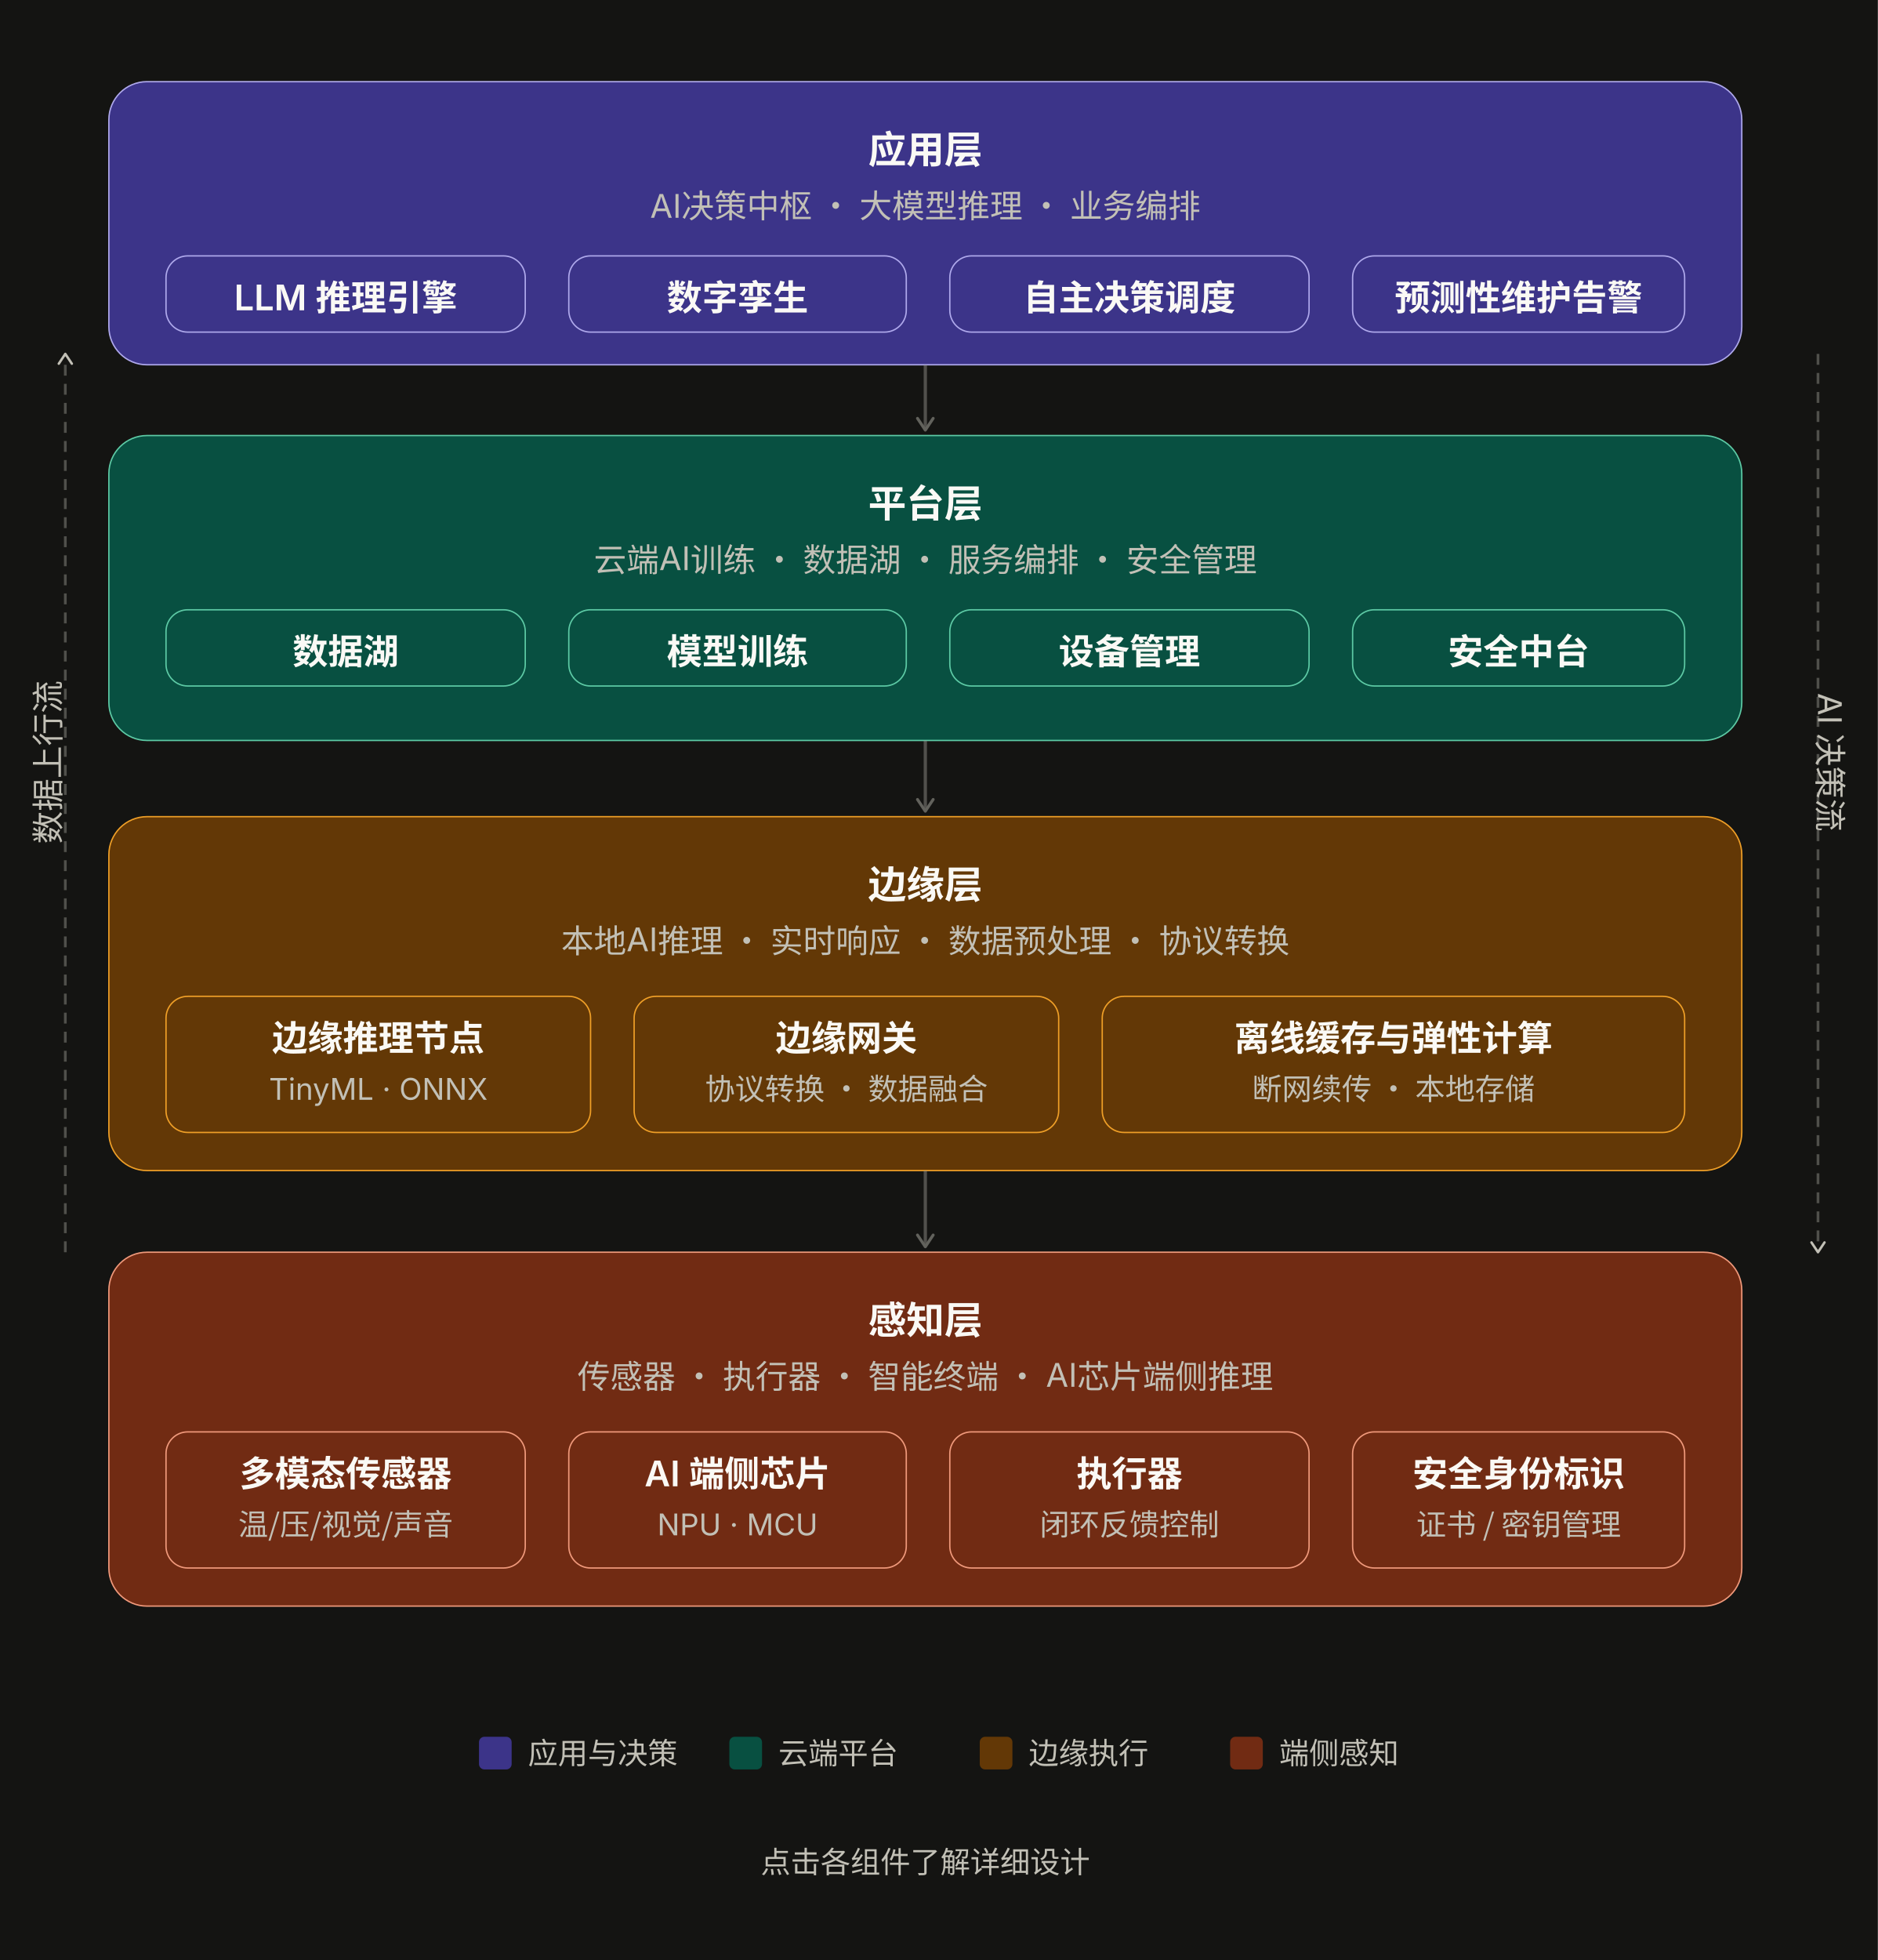
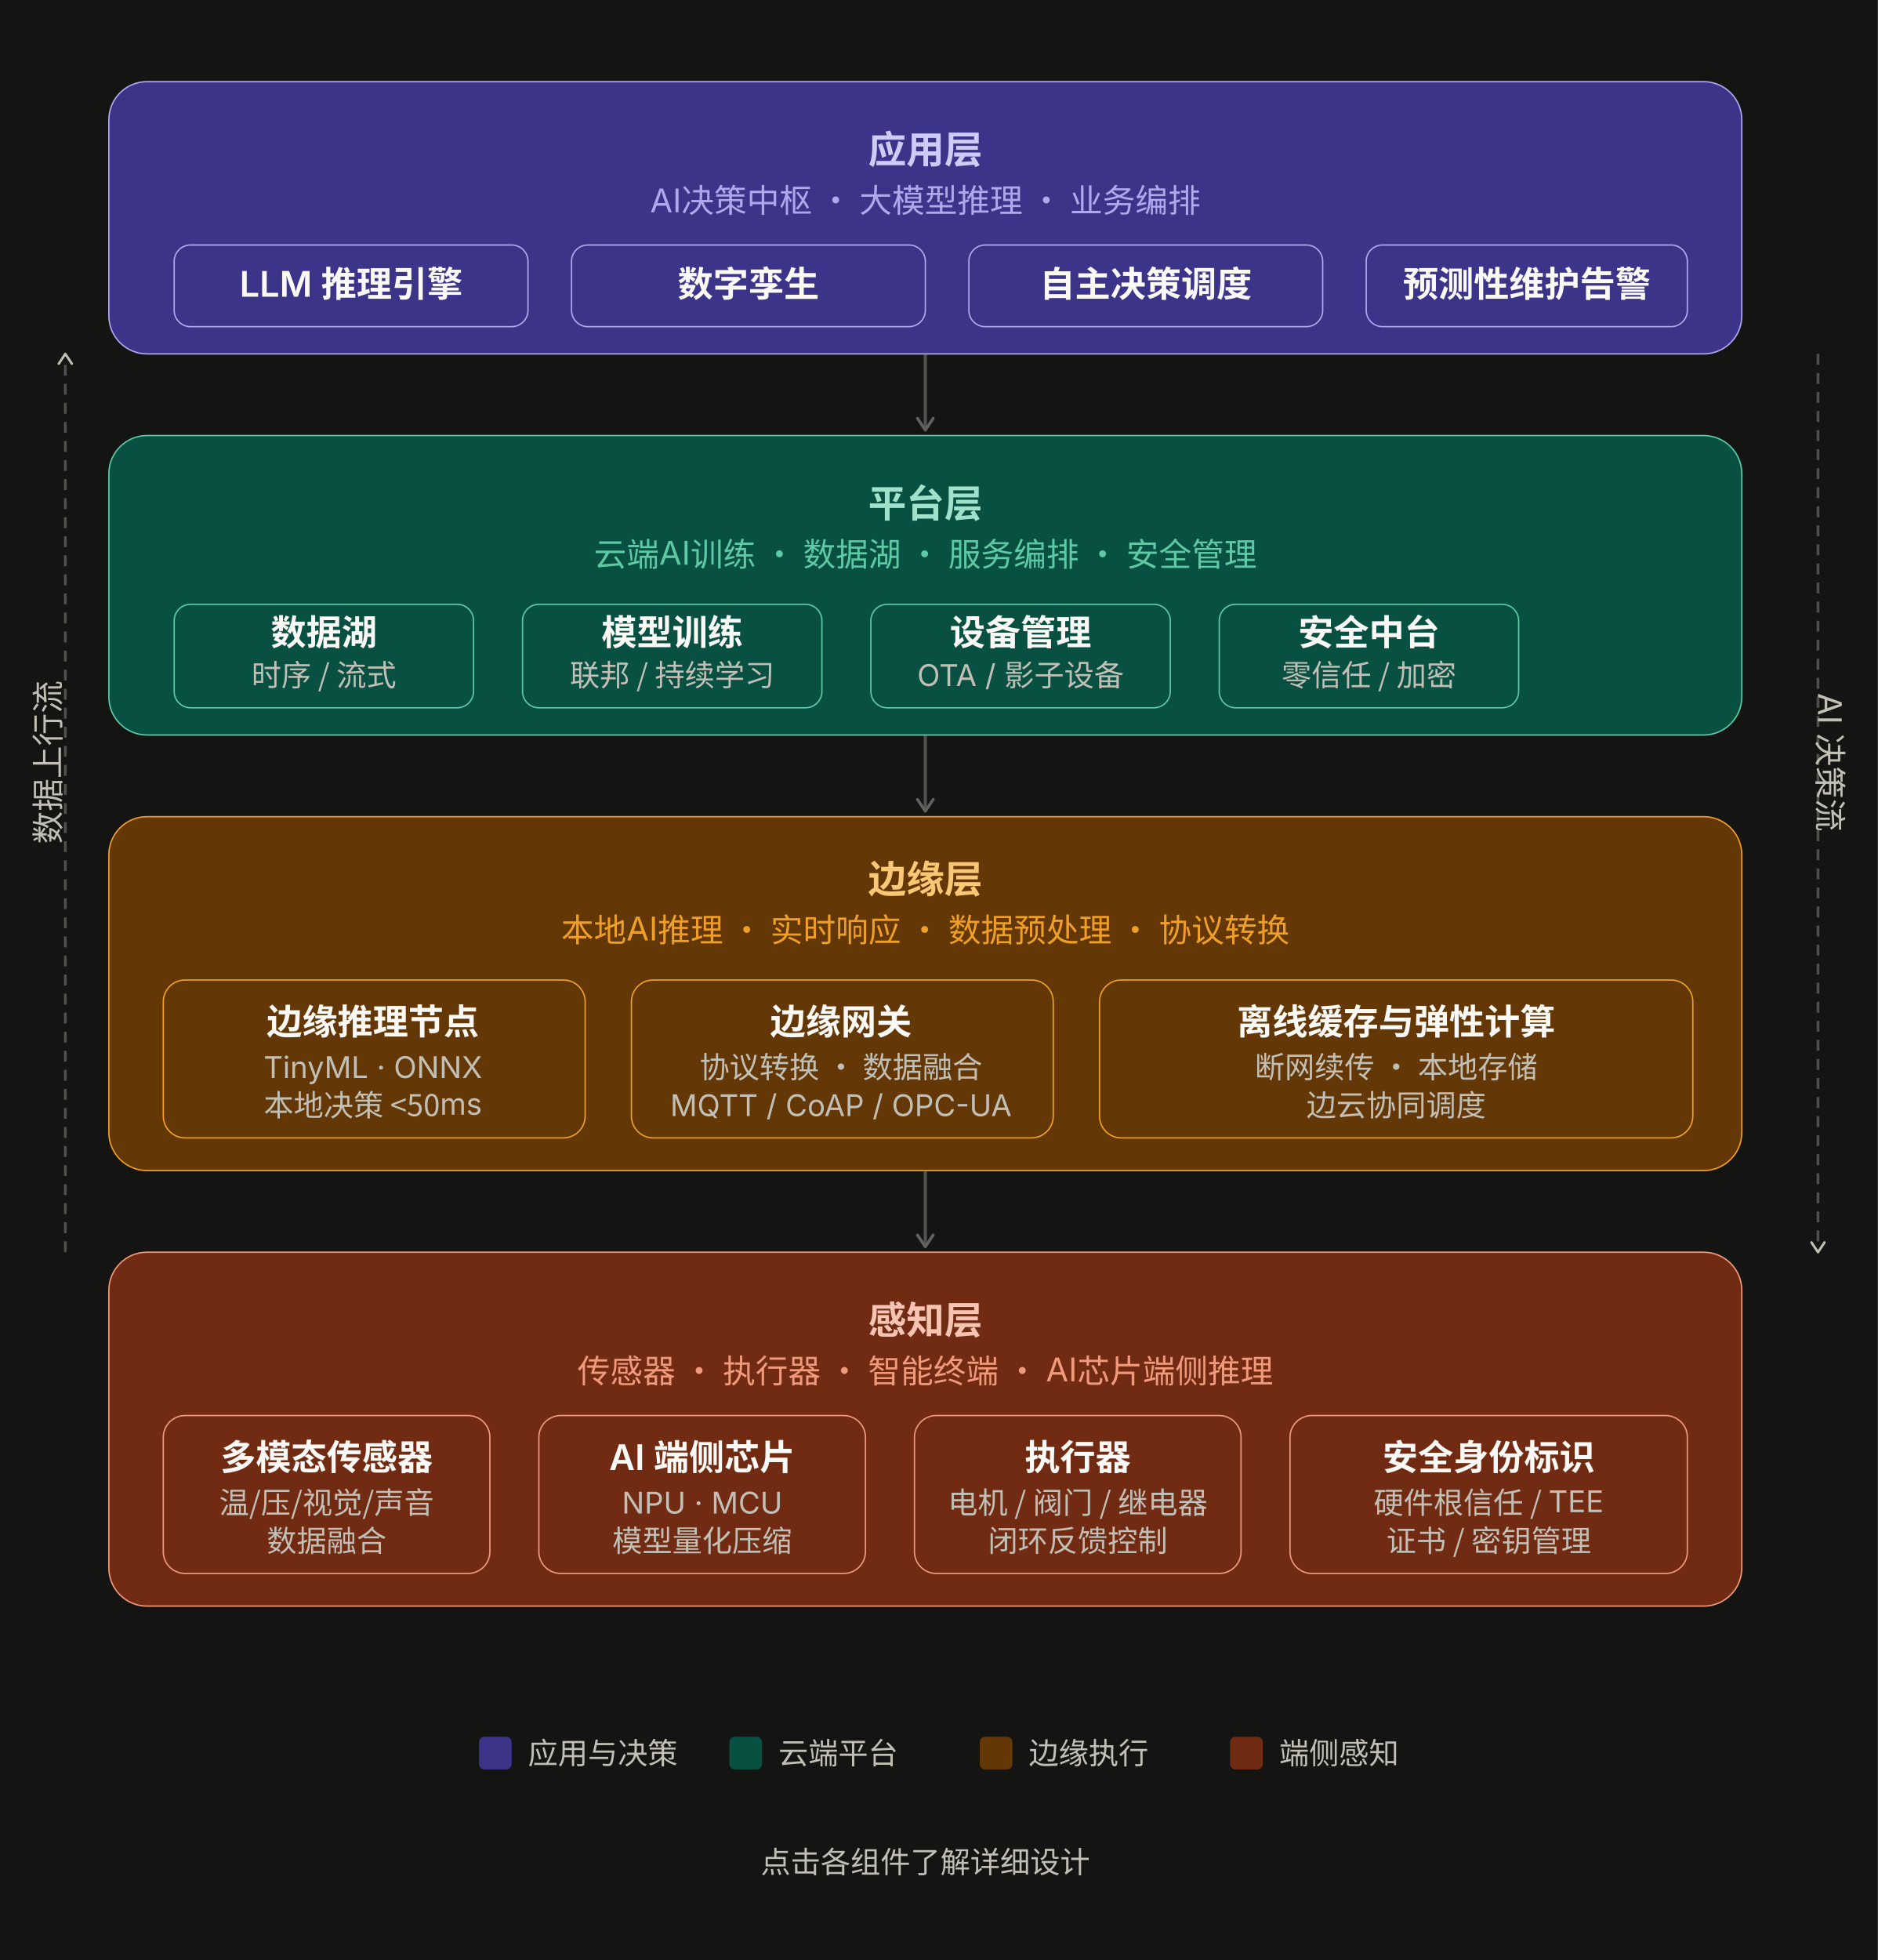
<svg xmlns="http://www.w3.org/2000/svg" class="svgflow" data-svgflow-id="dark-layered-architecture" width="100%" viewBox="0 0 690 720" role="img" xml:lang="zh-CN" lang="zh-CN" dir="ltr">
  <defs>
    <marker id="svgflow-dark-layered-architecture-arrow" viewBox="0 0 10 10" refX="8" refY="5" markerWidth="6" markerHeight="6" orient="auto-start-reverse">
      <path d="M2 1L8 5L2 9" fill="none" stroke="#c2c0b6" stroke-width="1.5" stroke-linecap="round" stroke-linejoin="round" />
    </marker>
  </defs>
  <style>
    .bg{fill:rgb(20,20,18)}.layer-title{font:600 14px system-ui,-apple-system,"Segoe UI",sans-serif;fill:rgb(250,249,245)}.layer-sub{font:400 12px system-ui,-apple-system,"Segoe UI",sans-serif;fill:rgb(194,192,182)}.chip-title{font:600 13px system-ui,-apple-system,"Segoe UI",sans-serif;fill:rgb(250,249,245)}.chip-sub{font:400 11px system-ui,-apple-system,"Segoe UI",sans-serif;fill:rgb(194,192,182)}.rail{font:400 12px system-ui,-apple-system,"Segoe UI",sans-serif;fill:rgb(194,192,182)}.legend{font:500 11px system-ui,-apple-system,"Segoe UI",sans-serif;fill:rgb(194,192,182)}.flow{fill:none;stroke:#9c9a92;stroke-width:1.2;opacity:.45}.soft{fill:none;stroke:rgba(222, 220, 209, 0.3);stroke-width:1;stroke-dasharray:4 3}
  </style>
  <rect class="bg" x="0" y="0" width="690" height="720" />
-   <rect x="40" y="30" width="600" height="104" rx="14" fill="rgb(60, 52, 137)" stroke="rgb(175, 169, 236)" stroke-width="0.5" />
-   <text class="layer-title" x="340" y="60" text-anchor="middle">应用层</text>
-   <text class="layer-sub" x="340" y="80" text-anchor="middle">AI决策中枢 · 大模型推理 · 业务编排</text>
+   <rect x="40" y="30" width="600" height="100" rx="14" fill="rgb(60, 52, 137)" stroke="rgb(175, 169, 236)" stroke-width="0.5" />
+   <text class="layer-title" x="340" y="60" text-anchor="middle" style="fill:rgb(206, 203, 246)">应用层</text>
+   <text class="layer-sub" x="340" y="78" text-anchor="middle" style="fill:rgb(175, 169, 236)">AI决策中枢 · 大模型推理 · 业务编排</text>
  <g role="button" tabindex="0" aria-label="LLM 推理引擎">
-     <rect x="61" y="94" width="132" height="28" rx="8" fill="rgb(60, 52, 137)" stroke="rgb(175, 169, 236)" stroke-width="0.5" />
-     <text class="chip-title" x="127" y="114" text-anchor="middle">LLM 推理引擎</text>
+     <rect x="64" y="90" width="130" height="30" rx="6" fill="rgb(60, 52, 137)" stroke="rgb(175, 169, 236)" stroke-width="0.5" />
+     <text class="chip-title" x="129" y="109" text-anchor="middle">LLM 推理引擎</text>
  </g>
  <g role="button" tabindex="0" aria-label="数字孪生">
-     <rect x="209" y="94" width="124" height="28" rx="8" fill="rgb(60, 52, 137)" stroke="rgb(175, 169, 236)" stroke-width="0.5" />
-     <text class="chip-title" x="271" y="114" text-anchor="middle">数字孪生</text>
+     <rect x="210" y="90" width="130" height="30" rx="6" fill="rgb(60, 52, 137)" stroke="rgb(175, 169, 236)" stroke-width="0.5" />
+     <text class="chip-title" x="275" y="109" text-anchor="middle">数字孪生</text>
  </g>
-   <rect x="349" y="94" width="132" height="28" rx="8" fill="rgb(60, 52, 137)" stroke="rgb(175, 169, 236)" stroke-width="0.5" />
-   <text class="chip-title" x="415" y="114" text-anchor="middle">自主决策调度</text>
-   <rect x="497" y="94" width="122" height="28" rx="8" fill="rgb(60, 52, 137)" stroke="rgb(175, 169, 236)" stroke-width="0.5" />
-   <text class="chip-title" x="558" y="114" text-anchor="middle">预测性维护告警</text>
-   <path class="flow" d="M340 134L340 158" marker-end="url(#svgflow-dark-layered-architecture-arrow)" />
-   <rect x="40" y="160" width="600" height="112" rx="14" fill="rgb(8, 80, 65)" stroke="rgb(93, 202, 165)" stroke-width="0.5" />
-   <text class="layer-title" x="340" y="190" text-anchor="middle">平台层</text>
-   <text class="layer-sub" x="340" y="210" text-anchor="middle">云端AI训练 · 数据湖 · 服务编排 · 安全管理</text>
-   <rect x="61" y="224" width="132" height="28" rx="8" fill="rgb(8, 80, 65)" stroke="rgb(93, 202, 165)" stroke-width="0.5" />
-   <text class="chip-title" x="127" y="244" text-anchor="middle">数据湖</text>
-   <rect x="209" y="224" width="124" height="28" rx="8" fill="rgb(8, 80, 65)" stroke="rgb(93, 202, 165)" stroke-width="0.5" />
-   <text class="chip-title" x="271" y="244" text-anchor="middle">模型训练</text>
-   <rect x="349" y="224" width="132" height="28" rx="8" fill="rgb(8, 80, 65)" stroke="rgb(93, 202, 165)" stroke-width="0.5" />
-   <text class="chip-title" x="415" y="244" text-anchor="middle">设备管理</text>
-   <rect x="497" y="224" width="122" height="28" rx="8" fill="rgb(8, 80, 65)" stroke="rgb(93, 202, 165)" stroke-width="0.5" />
-   <text class="chip-title" x="558" y="244" text-anchor="middle">安全中台</text>
-   <path class="flow" d="M340 272L340 298" marker-end="url(#svgflow-dark-layered-architecture-arrow)" />
+   <g role="button" tabindex="0" aria-label="自主决策调度">
+     <rect x="356" y="90" width="130" height="30" rx="6" fill="rgb(60, 52, 137)" stroke="rgb(175, 169, 236)" stroke-width="0.5" />
+     <text class="chip-title" x="421" y="109" text-anchor="middle">自主决策调度</text>
+   </g>
+   <g role="button" tabindex="0" aria-label="预测性维护告警">
+     <rect x="502" y="90" width="118" height="30" rx="6" fill="rgb(60, 52, 137)" stroke="rgb(175, 169, 236)" stroke-width="0.5" />
+     <text class="chip-title" x="561" y="109" text-anchor="middle">预测性维护告警</text>
+   </g>
+   <path class="flow" d="M340 130L340 158" marker-end="url(#svgflow-dark-layered-architecture-arrow)" />
+   <rect x="40" y="160" width="600" height="110" rx="14" fill="rgb(8, 80, 65)" stroke="rgb(93, 202, 165)" stroke-width="0.5" />
+   <text class="layer-title" x="340" y="190" text-anchor="middle" style="fill:rgb(159, 225, 203)">平台层</text>
+   <text class="layer-sub" x="340" y="208" text-anchor="middle" style="fill:rgb(93, 202, 165)">云端AI训练 · 数据湖 · 服务编排 · 安全管理</text>
+   <g role="button" tabindex="0" aria-label="数据湖">
+     <rect x="64" y="222" width="110" height="38" rx="6" fill="rgb(8, 80, 65)" stroke="rgb(93, 202, 165)" stroke-width="0.5" />
+     <text class="chip-title" x="119" y="237" text-anchor="middle">数据湖</text>
+     <text class="chip-sub" x="119" y="252" text-anchor="middle">时序 / 流式</text>
+   </g>
+   <g role="button" tabindex="0" aria-label="模型训练">
+     <rect x="192" y="222" width="110" height="38" rx="6" fill="rgb(8, 80, 65)" stroke="rgb(93, 202, 165)" stroke-width="0.5" />
+     <text class="chip-title" x="247" y="237" text-anchor="middle">模型训练</text>
+     <text class="chip-sub" x="247" y="252" text-anchor="middle">联邦 / 持续学习</text>
+   </g>
+   <g role="button" tabindex="0" aria-label="设备管理">
+     <rect x="320" y="222" width="110" height="38" rx="6" fill="rgb(8, 80, 65)" stroke="rgb(93, 202, 165)" stroke-width="0.5" />
+     <text class="chip-title" x="375" y="237" text-anchor="middle">设备管理</text>
+     <text class="chip-sub" x="375" y="252" text-anchor="middle">OTA / 影子设备</text>
+   </g>
+   <g role="button" tabindex="0" aria-label="安全中台">
+     <rect x="448" y="222" width="110" height="38" rx="6" fill="rgb(8, 80, 65)" stroke="rgb(93, 202, 165)" stroke-width="0.5" />
+     <text class="chip-title" x="503" y="237" text-anchor="middle">安全中台</text>
+     <text class="chip-sub" x="503" y="252" text-anchor="middle">零信任 / 加密</text>
+   </g>
+   <path class="flow" d="M340 270L340 298" marker-end="url(#svgflow-dark-layered-architecture-arrow)" />
  <rect x="40" y="300" width="600" height="130" rx="14" fill="rgb(99, 56, 6)" stroke="rgb(239, 159, 39)" stroke-width="0.5" />
-   <text class="layer-title" x="340" y="330" text-anchor="middle">边缘层</text>
-   <text class="layer-sub" x="340" y="350" text-anchor="middle">本地AI推理 · 实时响应 · 数据预处理 · 协议转换</text>
+   <text class="layer-title" x="340" y="328" text-anchor="middle" style="fill:rgb(250, 199, 117)">边缘层</text>
+   <text class="layer-sub" x="340" y="346" text-anchor="middle" style="fill:rgb(239, 159, 39)">本地AI推理 · 实时响应 · 数据预处理 · 协议转换</text>
  <g role="button" tabindex="0" aria-label="边缘推理节点">
-     <rect x="61" y="366" width="156" height="50" rx="8" fill="rgb(99, 56, 6)" stroke="rgb(239, 159, 39)" stroke-width="0.5" />
-     <text class="chip-title" x="139" y="386" text-anchor="middle">边缘推理节点</text>
-     <text class="chip-sub" x="139" y="404" text-anchor="middle">TinyML · ONNX</text>
+     <rect x="60" y="360" width="155" height="58" rx="8" fill="rgb(99, 56, 6)" stroke="rgb(239, 159, 39)" stroke-width="0.5" />
+     <text class="chip-title" x="137" y="380" text-anchor="middle">边缘推理节点</text>
+     <text class="chip-sub" x="137" y="396" text-anchor="middle">TinyML · ONNX</text>
+     <text class="chip-sub" x="137" y="410" text-anchor="middle">本地决策 &lt;50ms</text>
  </g>
-   <rect x="233" y="366" width="156" height="50" rx="8" fill="rgb(99, 56, 6)" stroke="rgb(239, 159, 39)" stroke-width="0.5" />
-   <text class="chip-title" x="311" y="386" text-anchor="middle">边缘网关</text>
-   <text class="chip-sub" x="311" y="404" text-anchor="middle">协议转换 · 数据融合</text>
-   <rect x="405" y="366" width="214" height="50" rx="8" fill="rgb(99, 56, 6)" stroke="rgb(239, 159, 39)" stroke-width="0.5" />
-   <text class="chip-title" x="512" y="386" text-anchor="middle">离线缓存与弹性计算</text>
-   <text class="chip-sub" x="512" y="404" text-anchor="middle">断网续传 · 本地存储</text>
+   <g role="button" tabindex="0" aria-label="边缘网关">
+     <rect x="232" y="360" width="155" height="58" rx="8" fill="rgb(99, 56, 6)" stroke="rgb(239, 159, 39)" stroke-width="0.5" />
+     <text class="chip-title" x="309" y="380" text-anchor="middle">边缘网关</text>
+     <text class="chip-sub" x="309" y="396" text-anchor="middle">协议转换 · 数据融合</text>
+     <text class="chip-sub" x="309" y="410" text-anchor="middle">MQTT / CoAP / OPC-UA</text>
+   </g>
+   <g role="button" tabindex="0" aria-label="离线缓存与弹性计算">
+     <rect x="404" y="360" width="218" height="58" rx="8" fill="rgb(99, 56, 6)" stroke="rgb(239, 159, 39)" stroke-width="0.5" />
+     <text class="chip-title" x="513" y="380" text-anchor="middle">离线缓存与弹性计算</text>
+     <text class="chip-sub" x="513" y="396" text-anchor="middle">断网续传 · 本地存储</text>
+     <text class="chip-sub" x="513" y="410" text-anchor="middle">边云协同调度</text>
+   </g>
  <path class="flow" d="M340 430L340 458" marker-end="url(#svgflow-dark-layered-architecture-arrow)" />
  <rect x="40" y="460" width="600" height="130" rx="14" fill="rgb(113, 43, 19)" stroke="rgb(240, 153, 123)" stroke-width="0.5" />
-   <text class="layer-title" x="340" y="490" text-anchor="middle">感知层</text>
-   <text class="layer-sub" x="340" y="510" text-anchor="middle">传感器 · 执行器 · 智能终端 · AI芯片端侧推理</text>
-   <rect x="61" y="526" width="132" height="50" rx="8" fill="rgb(113, 43, 19)" stroke="rgb(240, 153, 123)" stroke-width="0.5" />
-   <text class="chip-title" x="127" y="546" text-anchor="middle">多模态传感器</text>
-   <text class="chip-sub" x="127" y="564" text-anchor="middle">温/压/视觉/声音</text>
-   <rect x="209" y="526" width="124" height="50" rx="8" fill="rgb(113, 43, 19)" stroke="rgb(240, 153, 123)" stroke-width="0.5" />
-   <text class="chip-title" x="271" y="546" text-anchor="middle">AI 端侧芯片</text>
-   <text class="chip-sub" x="271" y="564" text-anchor="middle">NPU · MCU</text>
-   <rect x="349" y="526" width="132" height="50" rx="8" fill="rgb(113, 43, 19)" stroke="rgb(240, 153, 123)" stroke-width="0.5" />
-   <text class="chip-title" x="415" y="546" text-anchor="middle">执行器</text>
-   <text class="chip-sub" x="415" y="564" text-anchor="middle">闭环反馈控制</text>
+   <text class="layer-title" x="340" y="490" text-anchor="middle" style="fill:rgb(245, 196, 179)">感知层</text>
+   <text class="layer-sub" x="340" y="508" text-anchor="middle" style="fill:rgb(240, 153, 123)">传感器 · 执行器 · 智能终端 · AI芯片端侧推理</text>
+   <g role="button" tabindex="0" aria-label="多模态传感器">
+     <rect x="60" y="520" width="120" height="58" rx="8" fill="rgb(113, 43, 19)" stroke="rgb(240, 153, 123)" stroke-width="0.5" />
+     <text class="chip-title" x="120" y="540" text-anchor="middle">多模态传感器</text>
+     <text class="chip-sub" x="120" y="556" text-anchor="middle">温/压/视觉/声音</text>
+     <text class="chip-sub" x="120" y="570" text-anchor="middle">数据融合</text>
+   </g>
+   <g role="button" tabindex="0" aria-label="AI 端侧芯片">
+     <rect x="198" y="520" width="120" height="58" rx="8" fill="rgb(113, 43, 19)" stroke="rgb(240, 153, 123)" stroke-width="0.5" />
+     <text class="chip-title" x="258" y="540" text-anchor="middle">AI 端侧芯片</text>
+     <text class="chip-sub" x="258" y="556" text-anchor="middle">NPU · MCU</text>
+     <text class="chip-sub" x="258" y="570" text-anchor="middle">模型量化压缩</text>
+   </g>
+   <g role="button" tabindex="0" aria-label="执行器">
+     <rect x="336" y="520" width="120" height="58" rx="8" fill="rgb(113, 43, 19)" stroke="rgb(240, 153, 123)" stroke-width="0.5" />
+     <text class="chip-title" x="396" y="540" text-anchor="middle">执行器</text>
+     <text class="chip-sub" x="396" y="556" text-anchor="middle">电机 / 阀门 / 继电器</text>
+     <text class="chip-sub" x="396" y="570" text-anchor="middle">闭环反馈控制</text>
+   </g>
  <g role="button" tabindex="0" aria-label="安全身份标识">
-     <rect x="497" y="526" width="122" height="50" rx="8" fill="rgb(113, 43, 19)" stroke="rgb(240, 153, 123)" stroke-width="0.5" />
-     <text class="chip-title" x="558" y="546" text-anchor="middle">安全身份标识</text>
-     <text class="chip-sub" x="558" y="564" text-anchor="middle">证书 / 密钥管理</text>
+     <rect x="474" y="520" width="146" height="58" rx="8" fill="rgb(113, 43, 19)" stroke="rgb(240, 153, 123)" stroke-width="0.5" />
+     <text class="chip-title" x="547" y="540" text-anchor="middle">安全身份标识</text>
+     <text class="chip-sub" x="547" y="556" text-anchor="middle">硬件根信任 / TEE</text>
+     <text class="chip-sub" x="547" y="570" text-anchor="middle">证书 / 密钥管理</text>
  </g>
  <path class="soft" d="M24 460L24 130" stroke="rgba(222, 220, 209, 0.3)" marker-end="url(#svgflow-dark-layered-architecture-arrow)" />
  <text class="rail" x="22" y="280" text-anchor="middle" transform="rotate(-90 22 280)">数据上行流</text>
  <path class="soft" d="M668 130L668 460" stroke="rgba(222, 220, 209, 0.3)" marker-end="url(#svgflow-dark-layered-architecture-arrow)" />
  <text class="rail" x="668" y="280" text-anchor="middle" transform="rotate(90 668 280)">AI 决策流</text>
  <rect x="176" y="638" width="12" height="12" rx="2" fill="rgb(60, 52, 137)" />
  <text class="legend" x="194" y="648">应用与决策</text>
  <rect x="268" y="638" width="12" height="12" rx="2" fill="rgb(8, 80, 65)" />
  <text class="legend" x="286" y="648">云端平台</text>
  <rect x="360" y="638" width="12" height="12" rx="2" fill="rgb(99, 56, 6)" />
  <text class="legend" x="378" y="648">边缘执行</text>
  <rect x="452" y="638" width="12" height="12" rx="2" fill="rgb(113, 43, 19)" />
  <text class="legend" x="470" y="648">端侧感知</text>
  <text class="legend" x="340" y="688" text-anchor="middle">点击各组件了解详细设计</text>
</svg>
